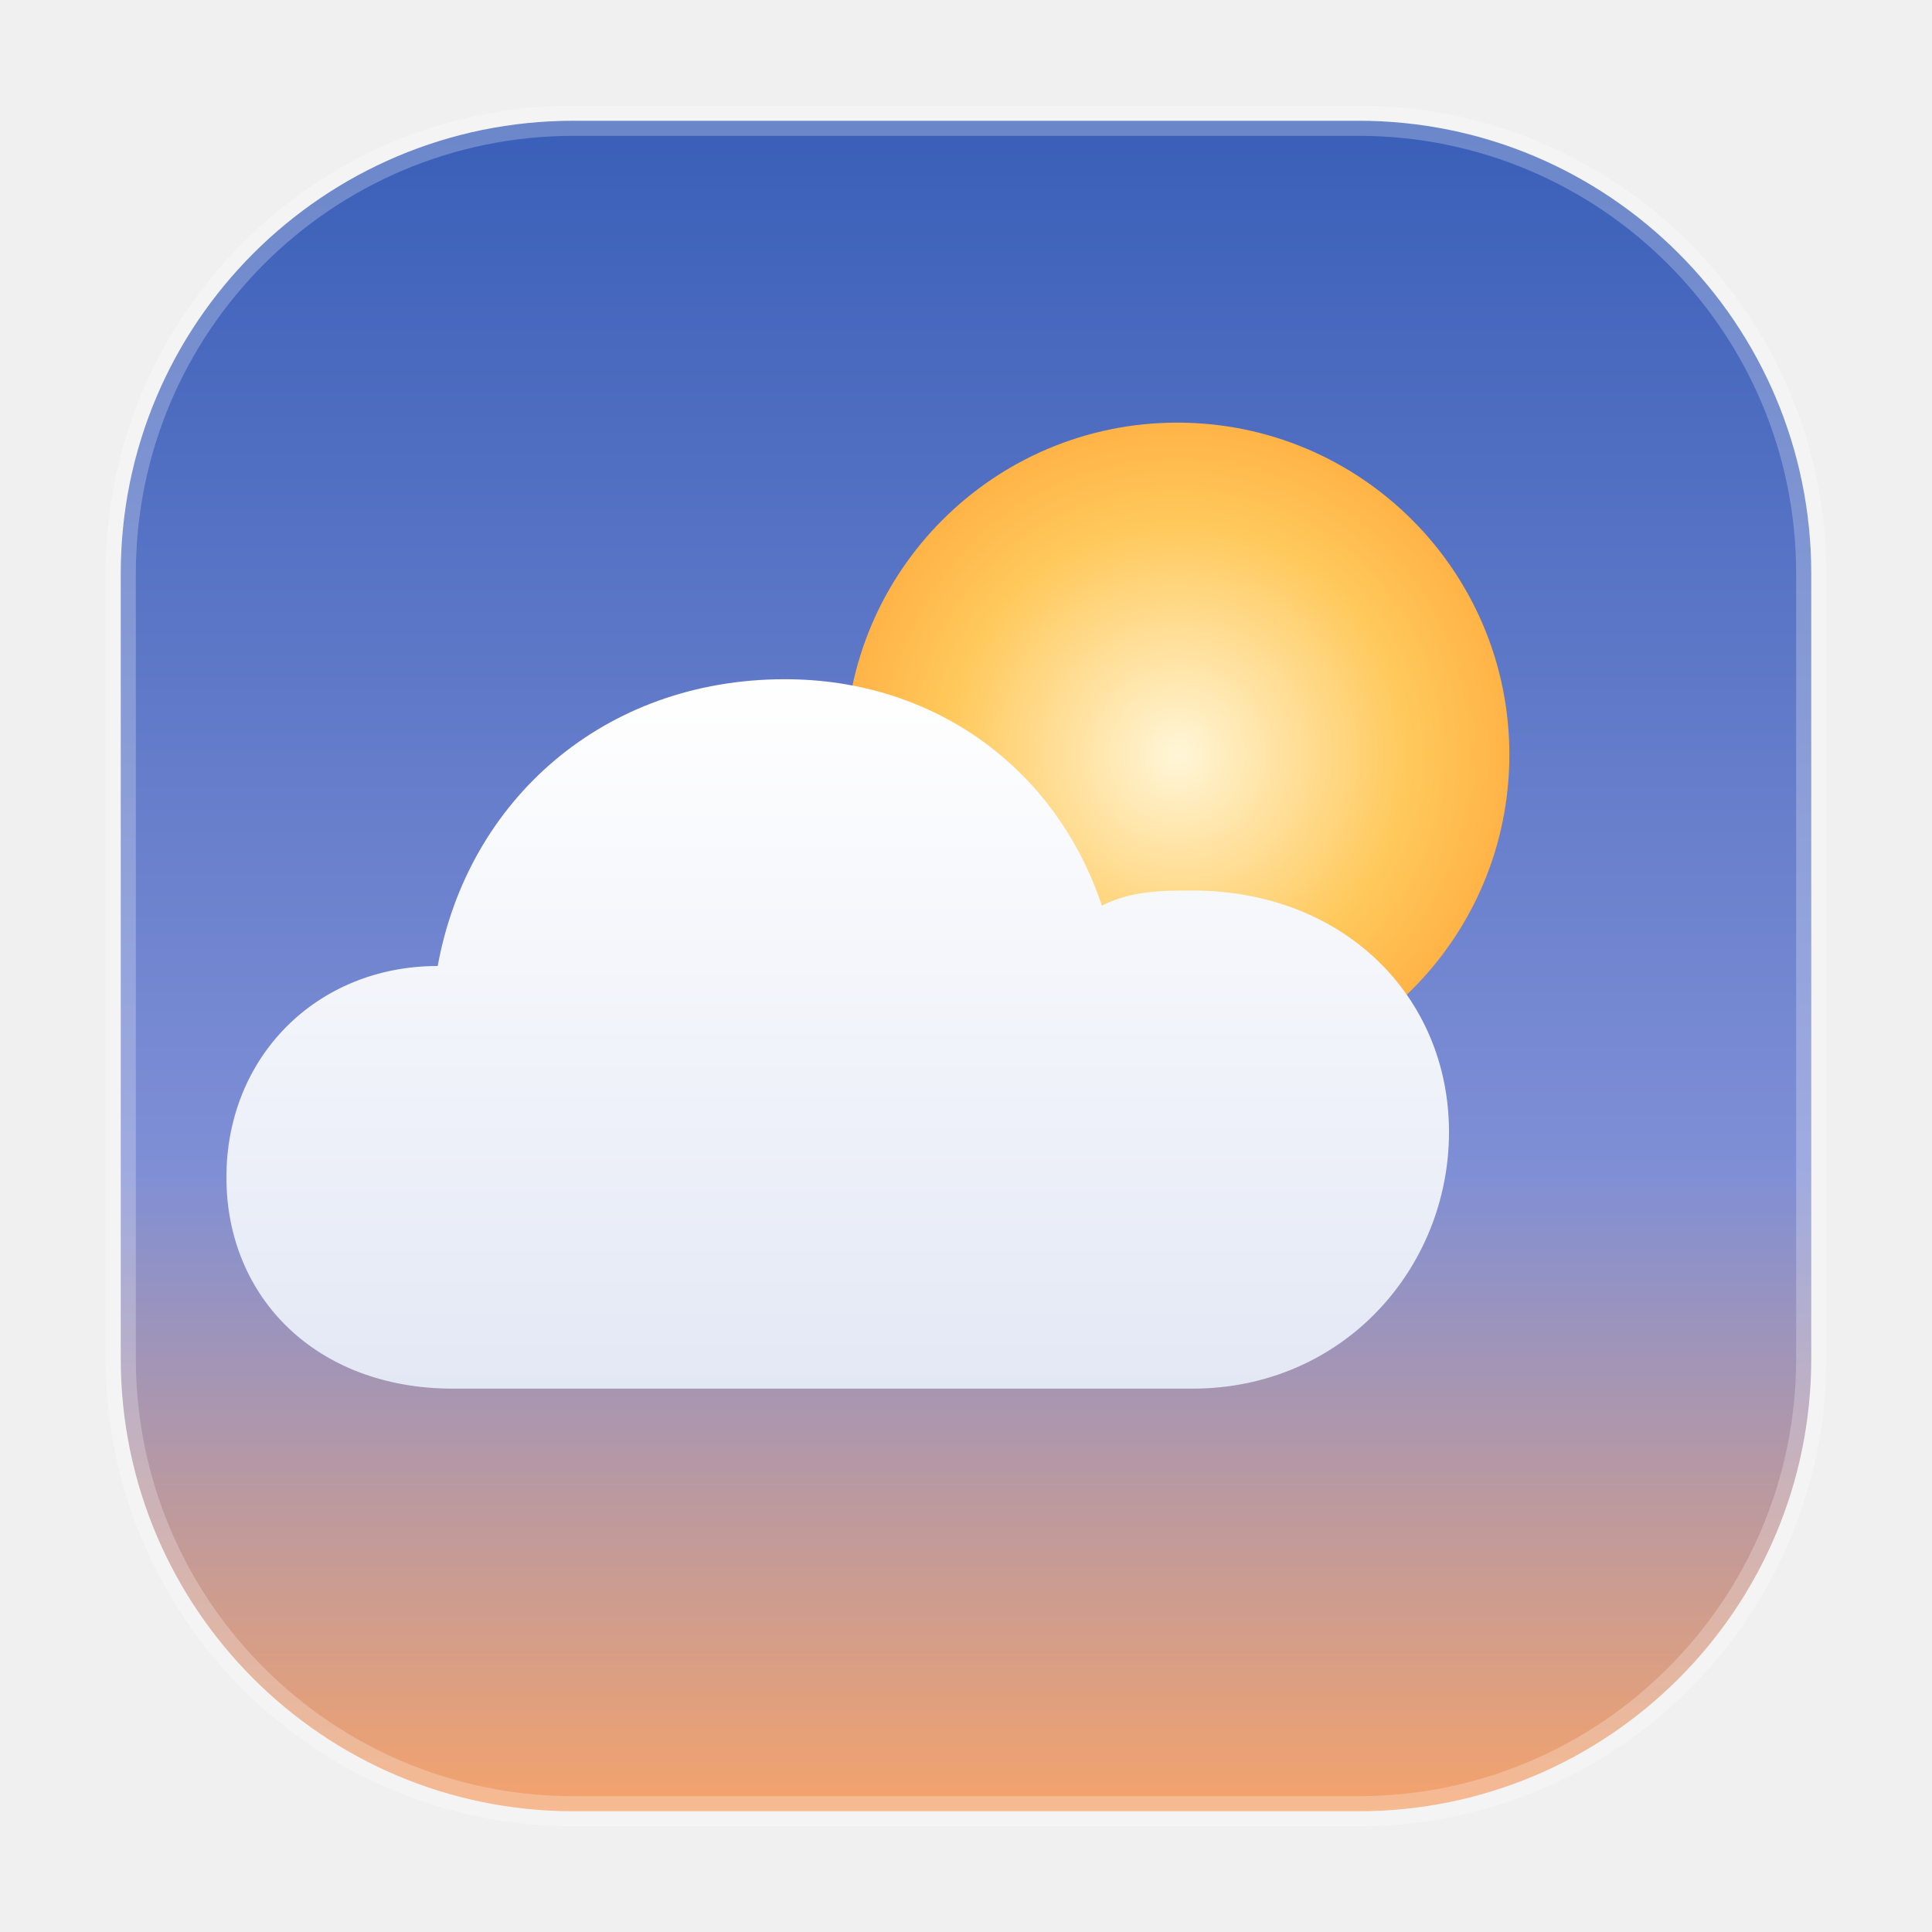
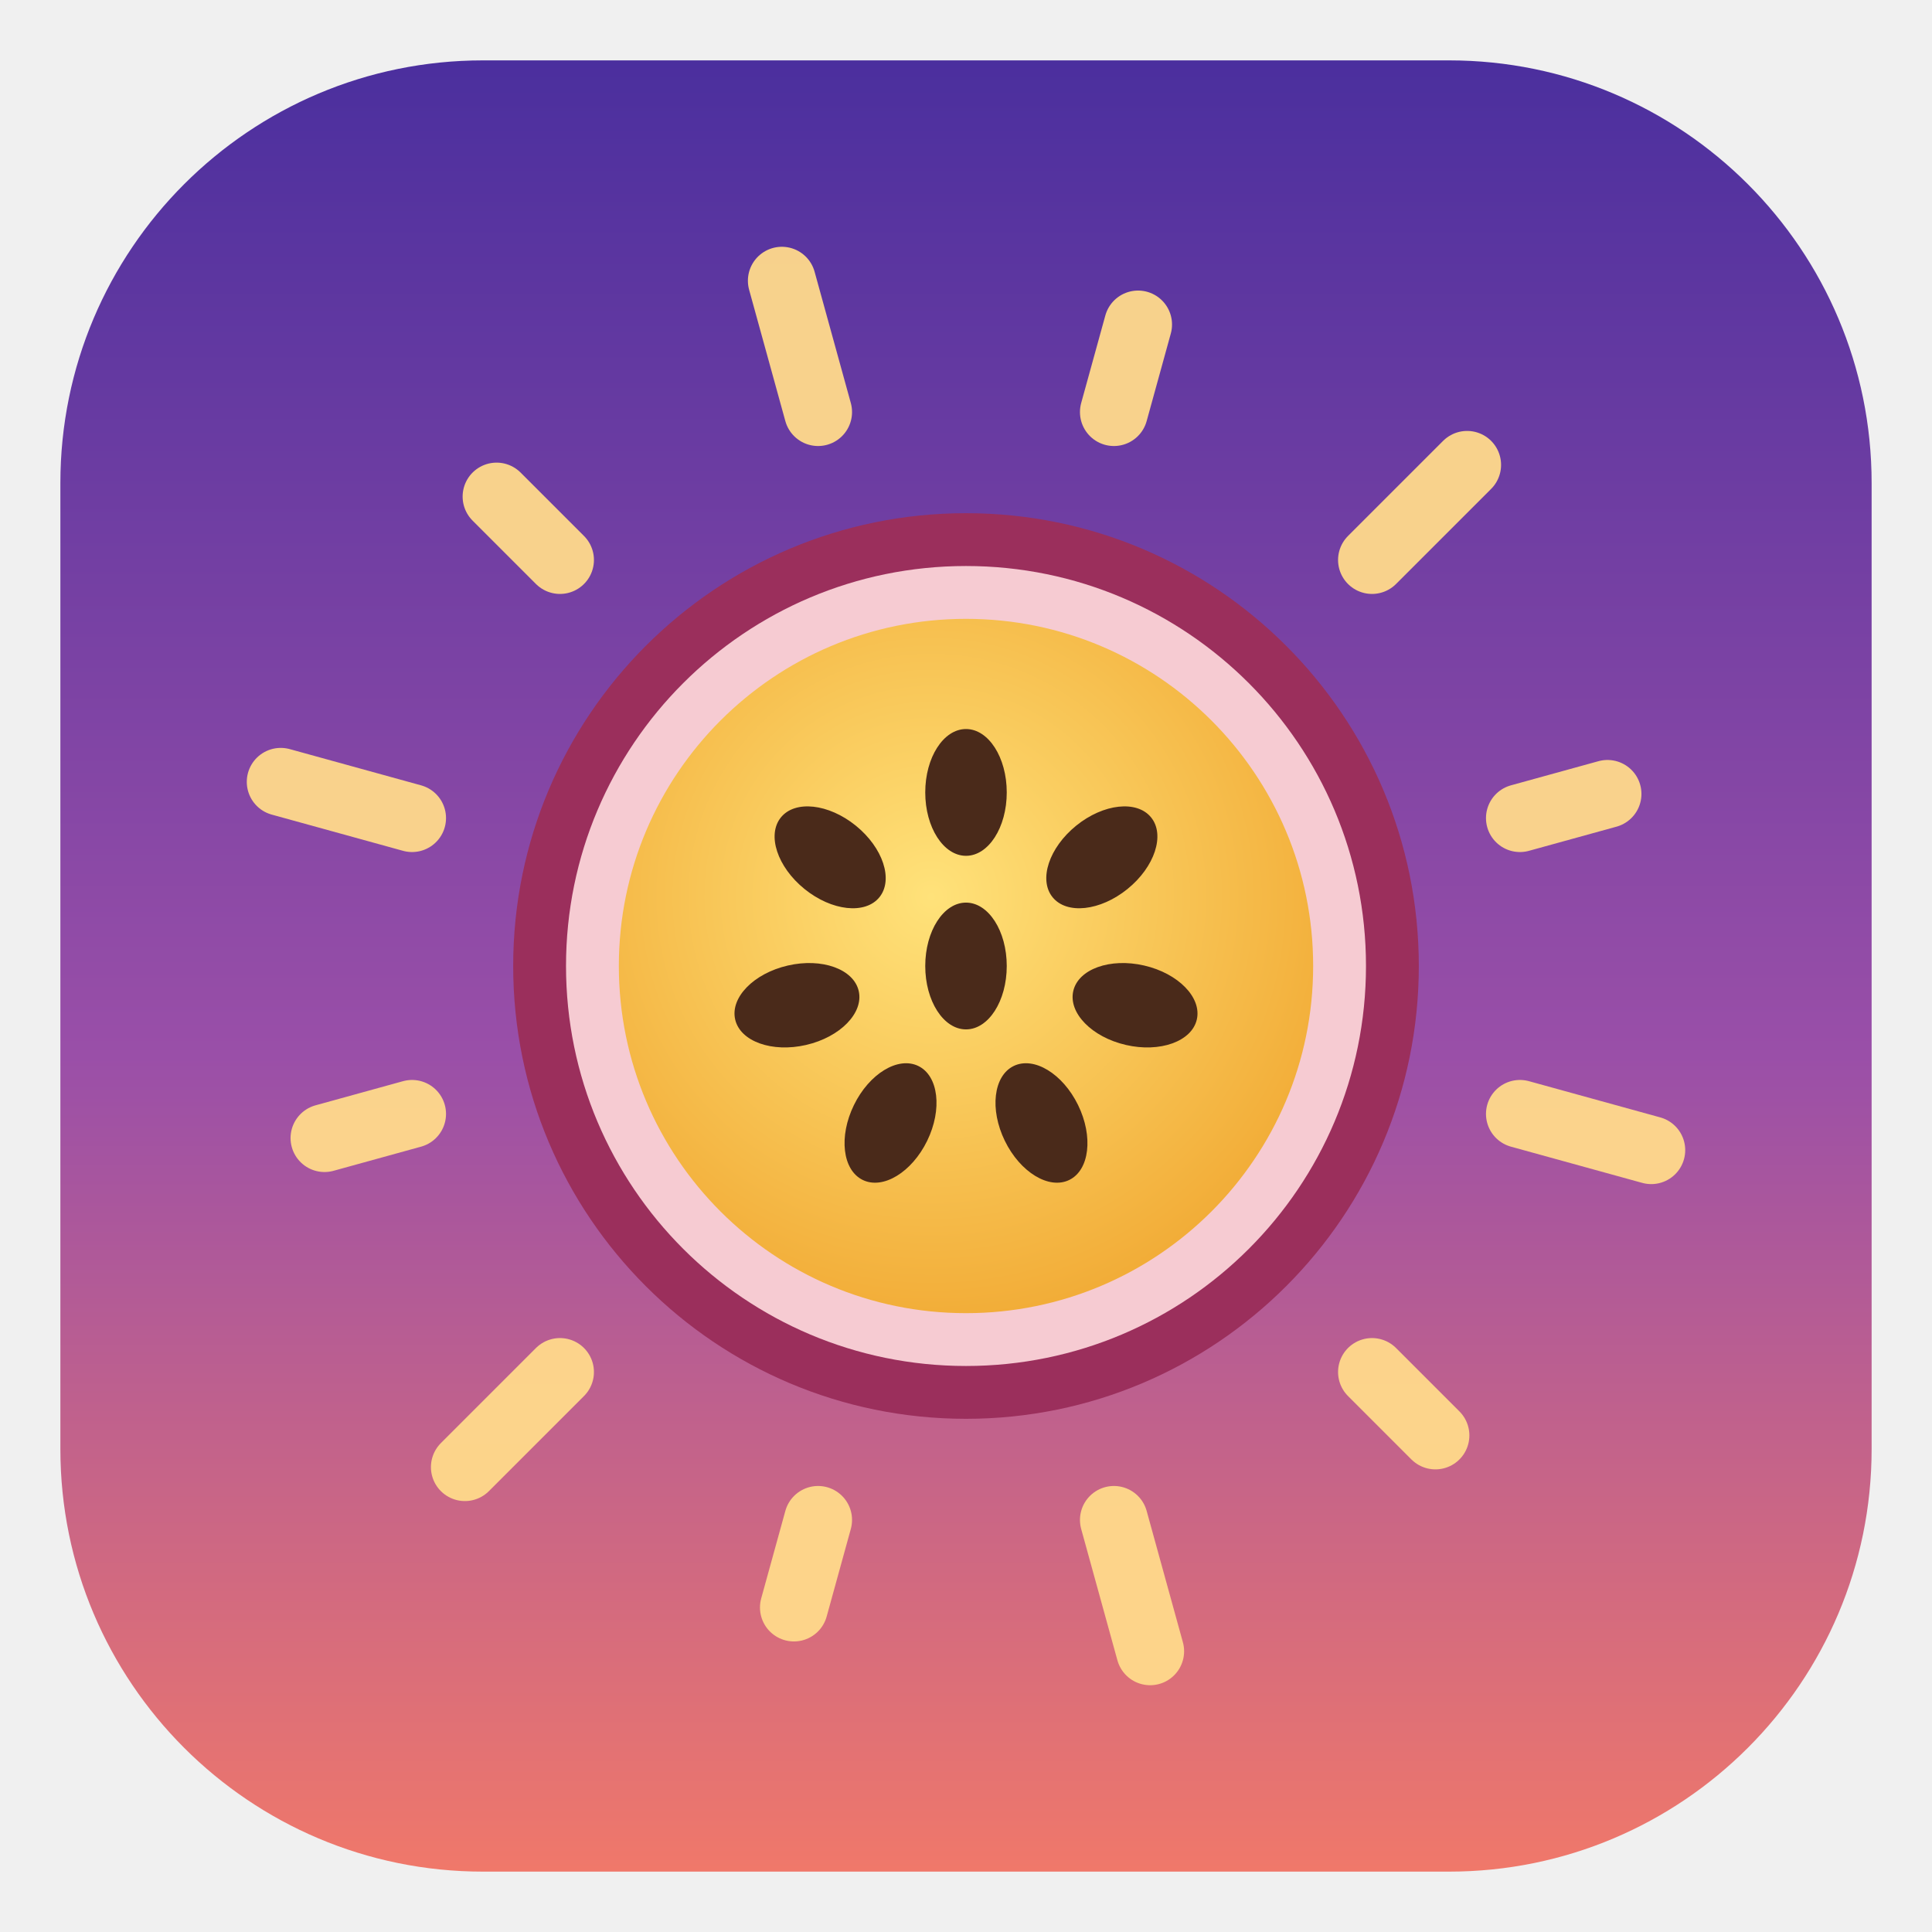
- <svg xmlns="http://www.w3.org/2000/svg" width="128" height="128" viewBox="0 0 128 128">
+ <svg xmlns="http://www.w3.org/2000/svg" viewBox="0 0 128 128" width="128" height="128">
  <defs>
-     <linearGradient id="sky" x1="0" y1="0" x2="0" y2="1">
-       <stop offset="0" stop-color="#3a5fb8" />
-       <stop offset="0.62" stop-color="#7f8fd6" />
-       <stop offset="1" stop-color="#f4a36c" />
+     <linearGradient id="dusk" x1="0" y1="0" x2="0" y2="1">
+       <stop offset="0" stop-color="#4b2f9e" />
+       <stop offset="0.55" stop-color="#9a4fa8" />
+       <stop offset="1" stop-color="#f0786a" />
    </linearGradient>
-     <radialGradient id="sun" cx="0.5" cy="0.5" r="0.5">
-       <stop offset="0" stop-color="#fff6d8" />
-       <stop offset="0.7" stop-color="#ffc85a" />
-       <stop offset="1" stop-color="#ffb347" />
+     <radialGradient id="pulp" cx="0.45" cy="0.4" r="0.7">
+       <stop offset="0" stop-color="#ffe27a" />
+       <stop offset="1" stop-color="#f0a52e" />
    </radialGradient>
-     <linearGradient id="cloud" x1="0" y1="0" x2="0" y2="1">
-       <stop offset="0" stop-color="#ffffff" />
-       <stop offset="1" stop-color="#e3e8f5" />
-     </linearGradient>
  </defs>
-   <rect x="8" y="8" width="112" height="112" rx="30" fill="url(#sky)" />
-   <circle cx="78" cy="50" r="22" fill="url(#sun)" />
-   <path d="M30 92c-9 0-15-6-15-14 0-8 6-14 14-14 2-11 11-19 23-19 10 0 18 6 21 15 2-1 4-1 6-1 10 0 17 7 17 16s-7 17-17 17z" fill="url(#cloud)" />
-   <rect x="8" y="8" width="112" height="112" rx="30" fill="none" stroke="#ffffff" stroke-opacity="0.25" stroke-width="2" />
+   <rect x="4" y="4" width="120" height="120" rx="28" fill="url(#dusk)" />
+   <g stroke="#ffd98a" stroke-width="4.5" stroke-linecap="round" opacity="0.95">
+     <line x1="100.7" y1="73.8" x2="109.4" y2="76.2" />
+     <line x1="90.9" y1="90.9" x2="95.1" y2="95.1" />
+     <line x1="73.8" y1="100.7" x2="76.2" y2="109.4" />
+     <line x1="54.2" y1="100.7" x2="52.6" y2="106.5" />
+     <line x1="37.1" y1="90.9" x2="30.8" y2="97.2" />
+     <line x1="27.3" y1="73.8" x2="21.5" y2="75.4" />
+     <line x1="27.3" y1="54.2" x2="18.6" y2="51.8" />
+     <line x1="37.1" y1="37.1" x2="32.9" y2="32.9" />
+     <line x1="54.2" y1="27.3" x2="51.8" y2="18.6" />
+     <line x1="73.8" y1="27.3" x2="75.4" y2="21.5" />
+     <line x1="90.9" y1="37.1" x2="97.2" y2="30.8" />
+     <line x1="100.7" y1="54.2" x2="106.5" y2="52.6" />
+   </g>
+   <circle cx="64" cy="64" r="30" fill="#9b2f5c" />
+   <circle cx="64" cy="64" r="26.5" fill="#f6cbd2" />
+   <circle cx="64" cy="64" r="23" fill="url(#pulp)" />
+   <g fill="#4a2a1a">
+     <ellipse cx="64.0" cy="52.5" rx="2.7" ry="4.2" transform="rotate(0 64.0 52.5)" />
+     <ellipse cx="73.0" cy="56.8" rx="2.7" ry="4.2" transform="rotate(51 73.0 56.8)" />
+     <ellipse cx="75.2" cy="66.6" rx="2.7" ry="4.2" transform="rotate(103 75.2 66.6)" />
+     <ellipse cx="69.0" cy="74.4" rx="2.7" ry="4.2" transform="rotate(154 69.0 74.4)" />
+     <ellipse cx="59.0" cy="74.4" rx="2.7" ry="4.2" transform="rotate(206 59.0 74.4)" />
+     <ellipse cx="52.8" cy="66.6" rx="2.7" ry="4.2" transform="rotate(257 52.8 66.6)" />
+     <ellipse cx="55.0" cy="56.8" rx="2.7" ry="4.2" transform="rotate(309 55.0 56.8)" />
+     <ellipse cx="64" cy="64" rx="2.7" ry="4.2" />
+   </g>
</svg>
